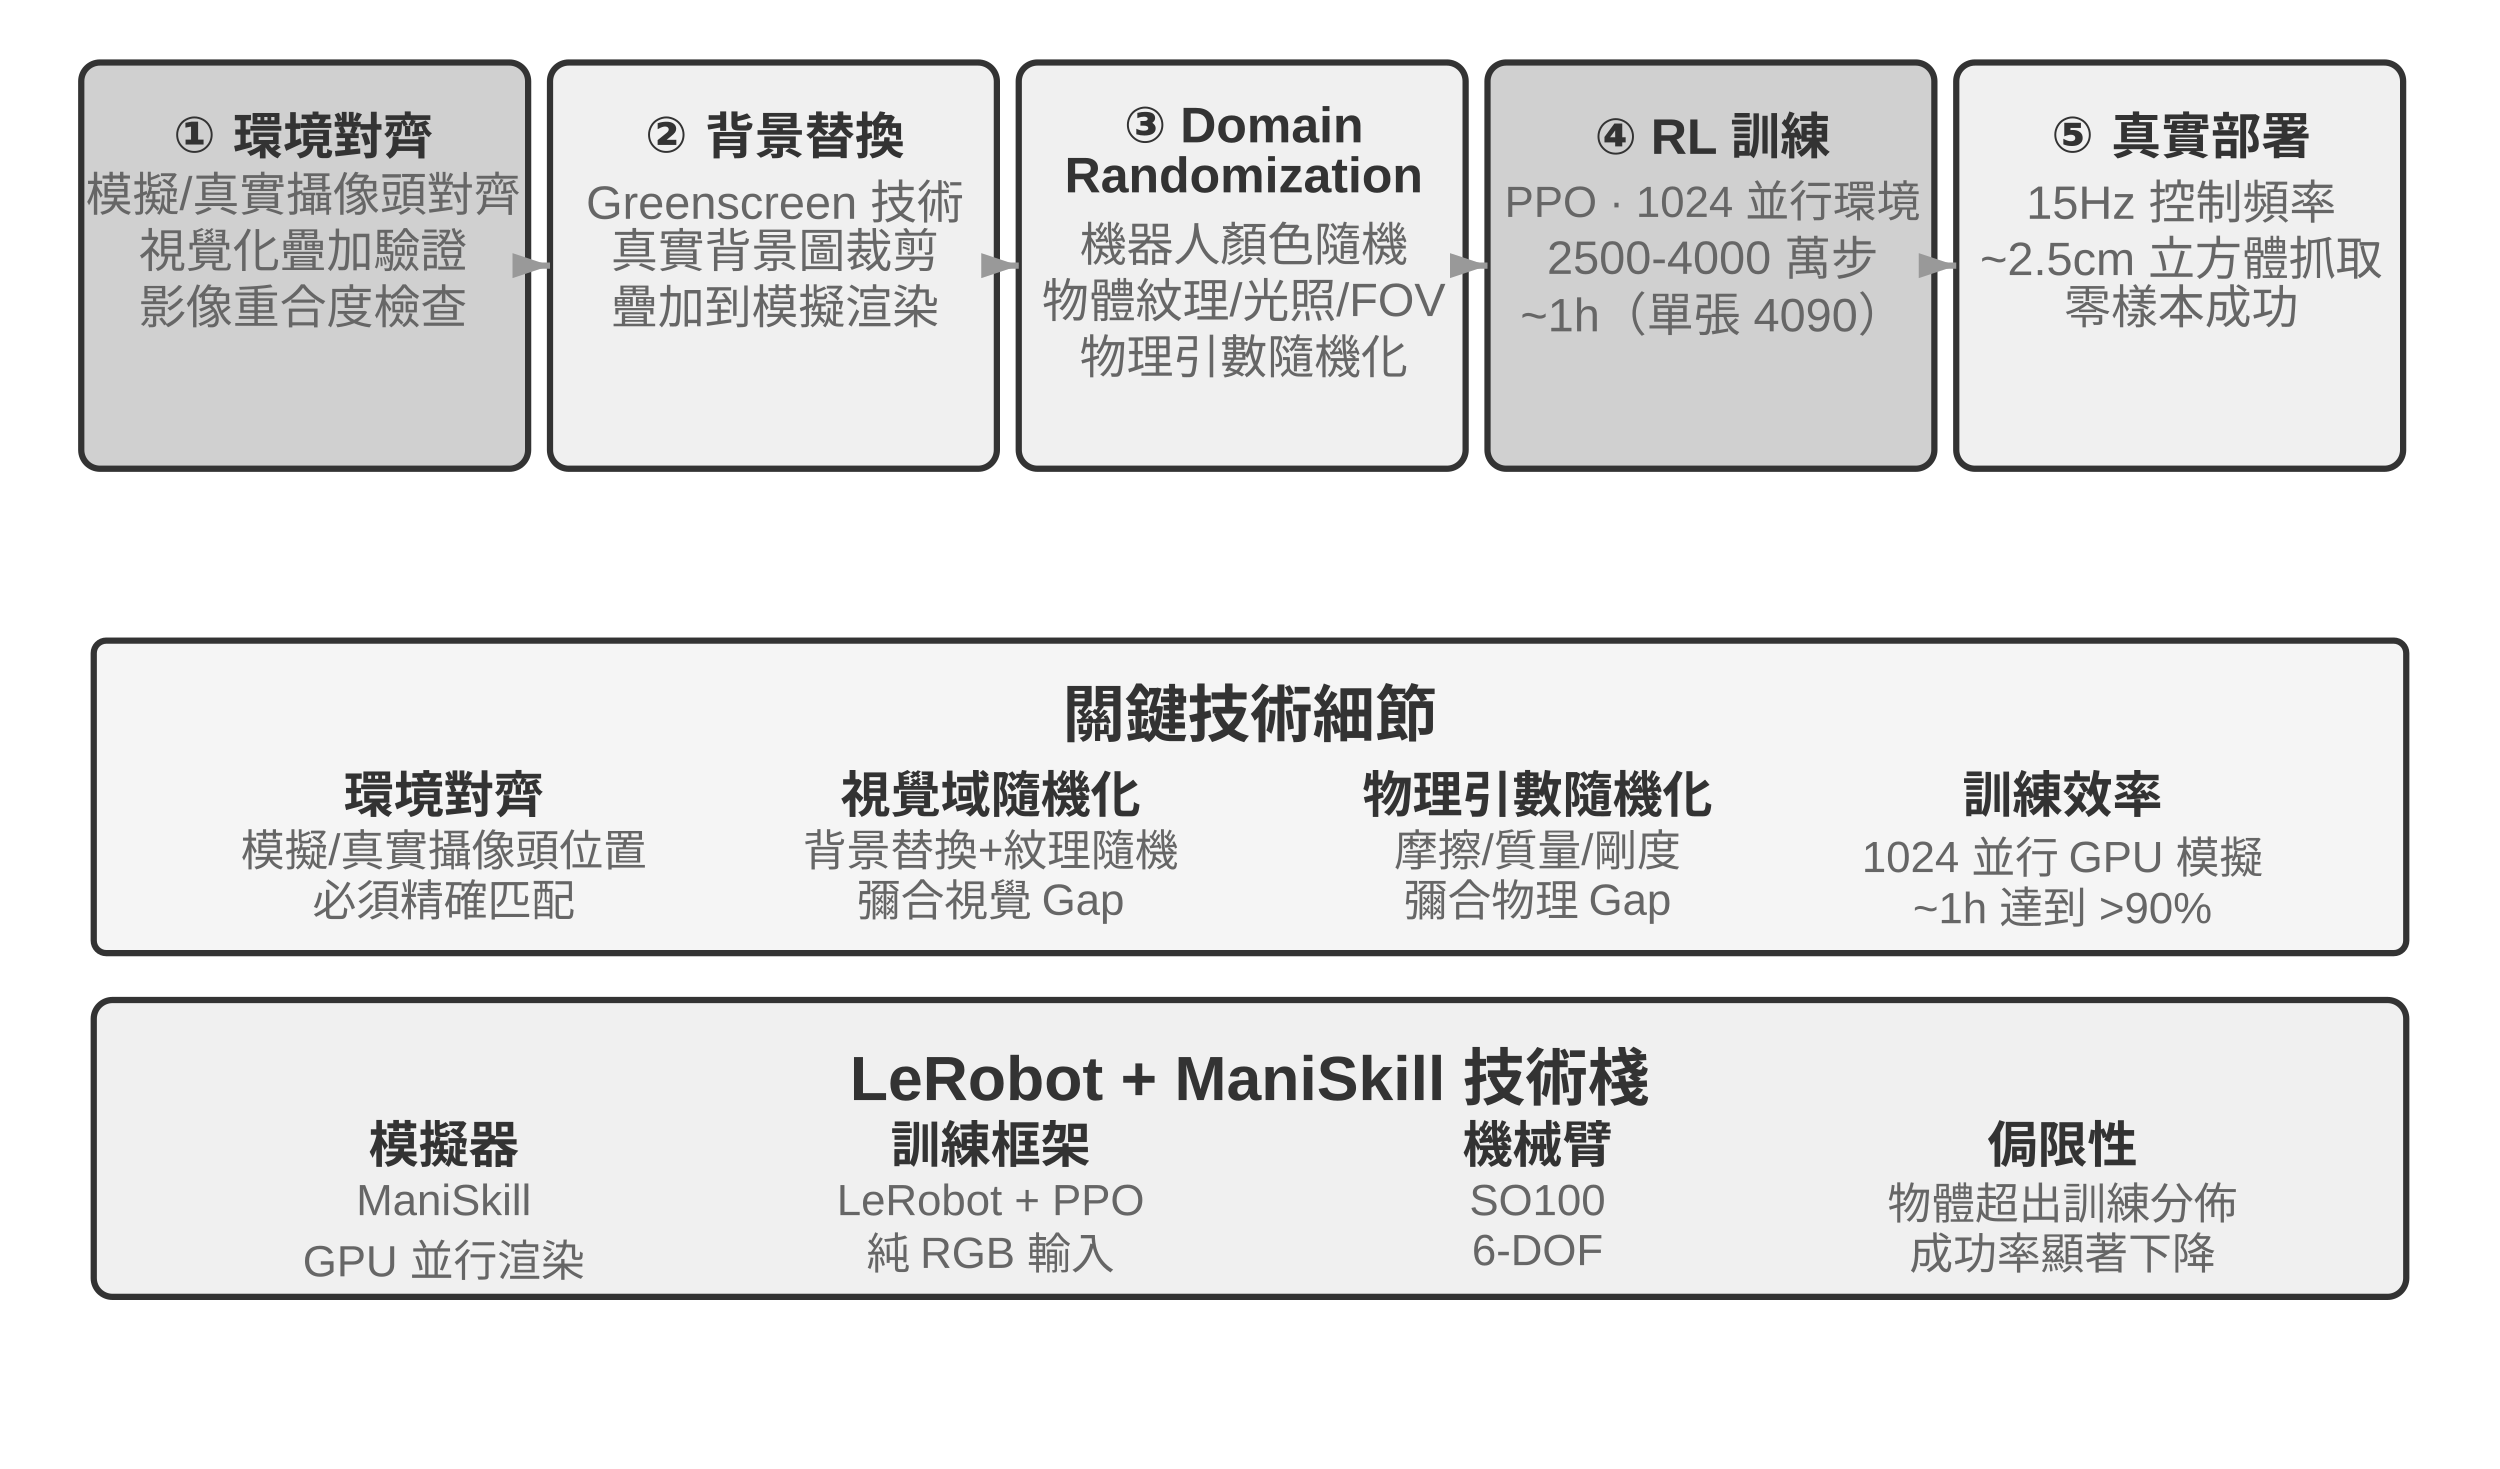
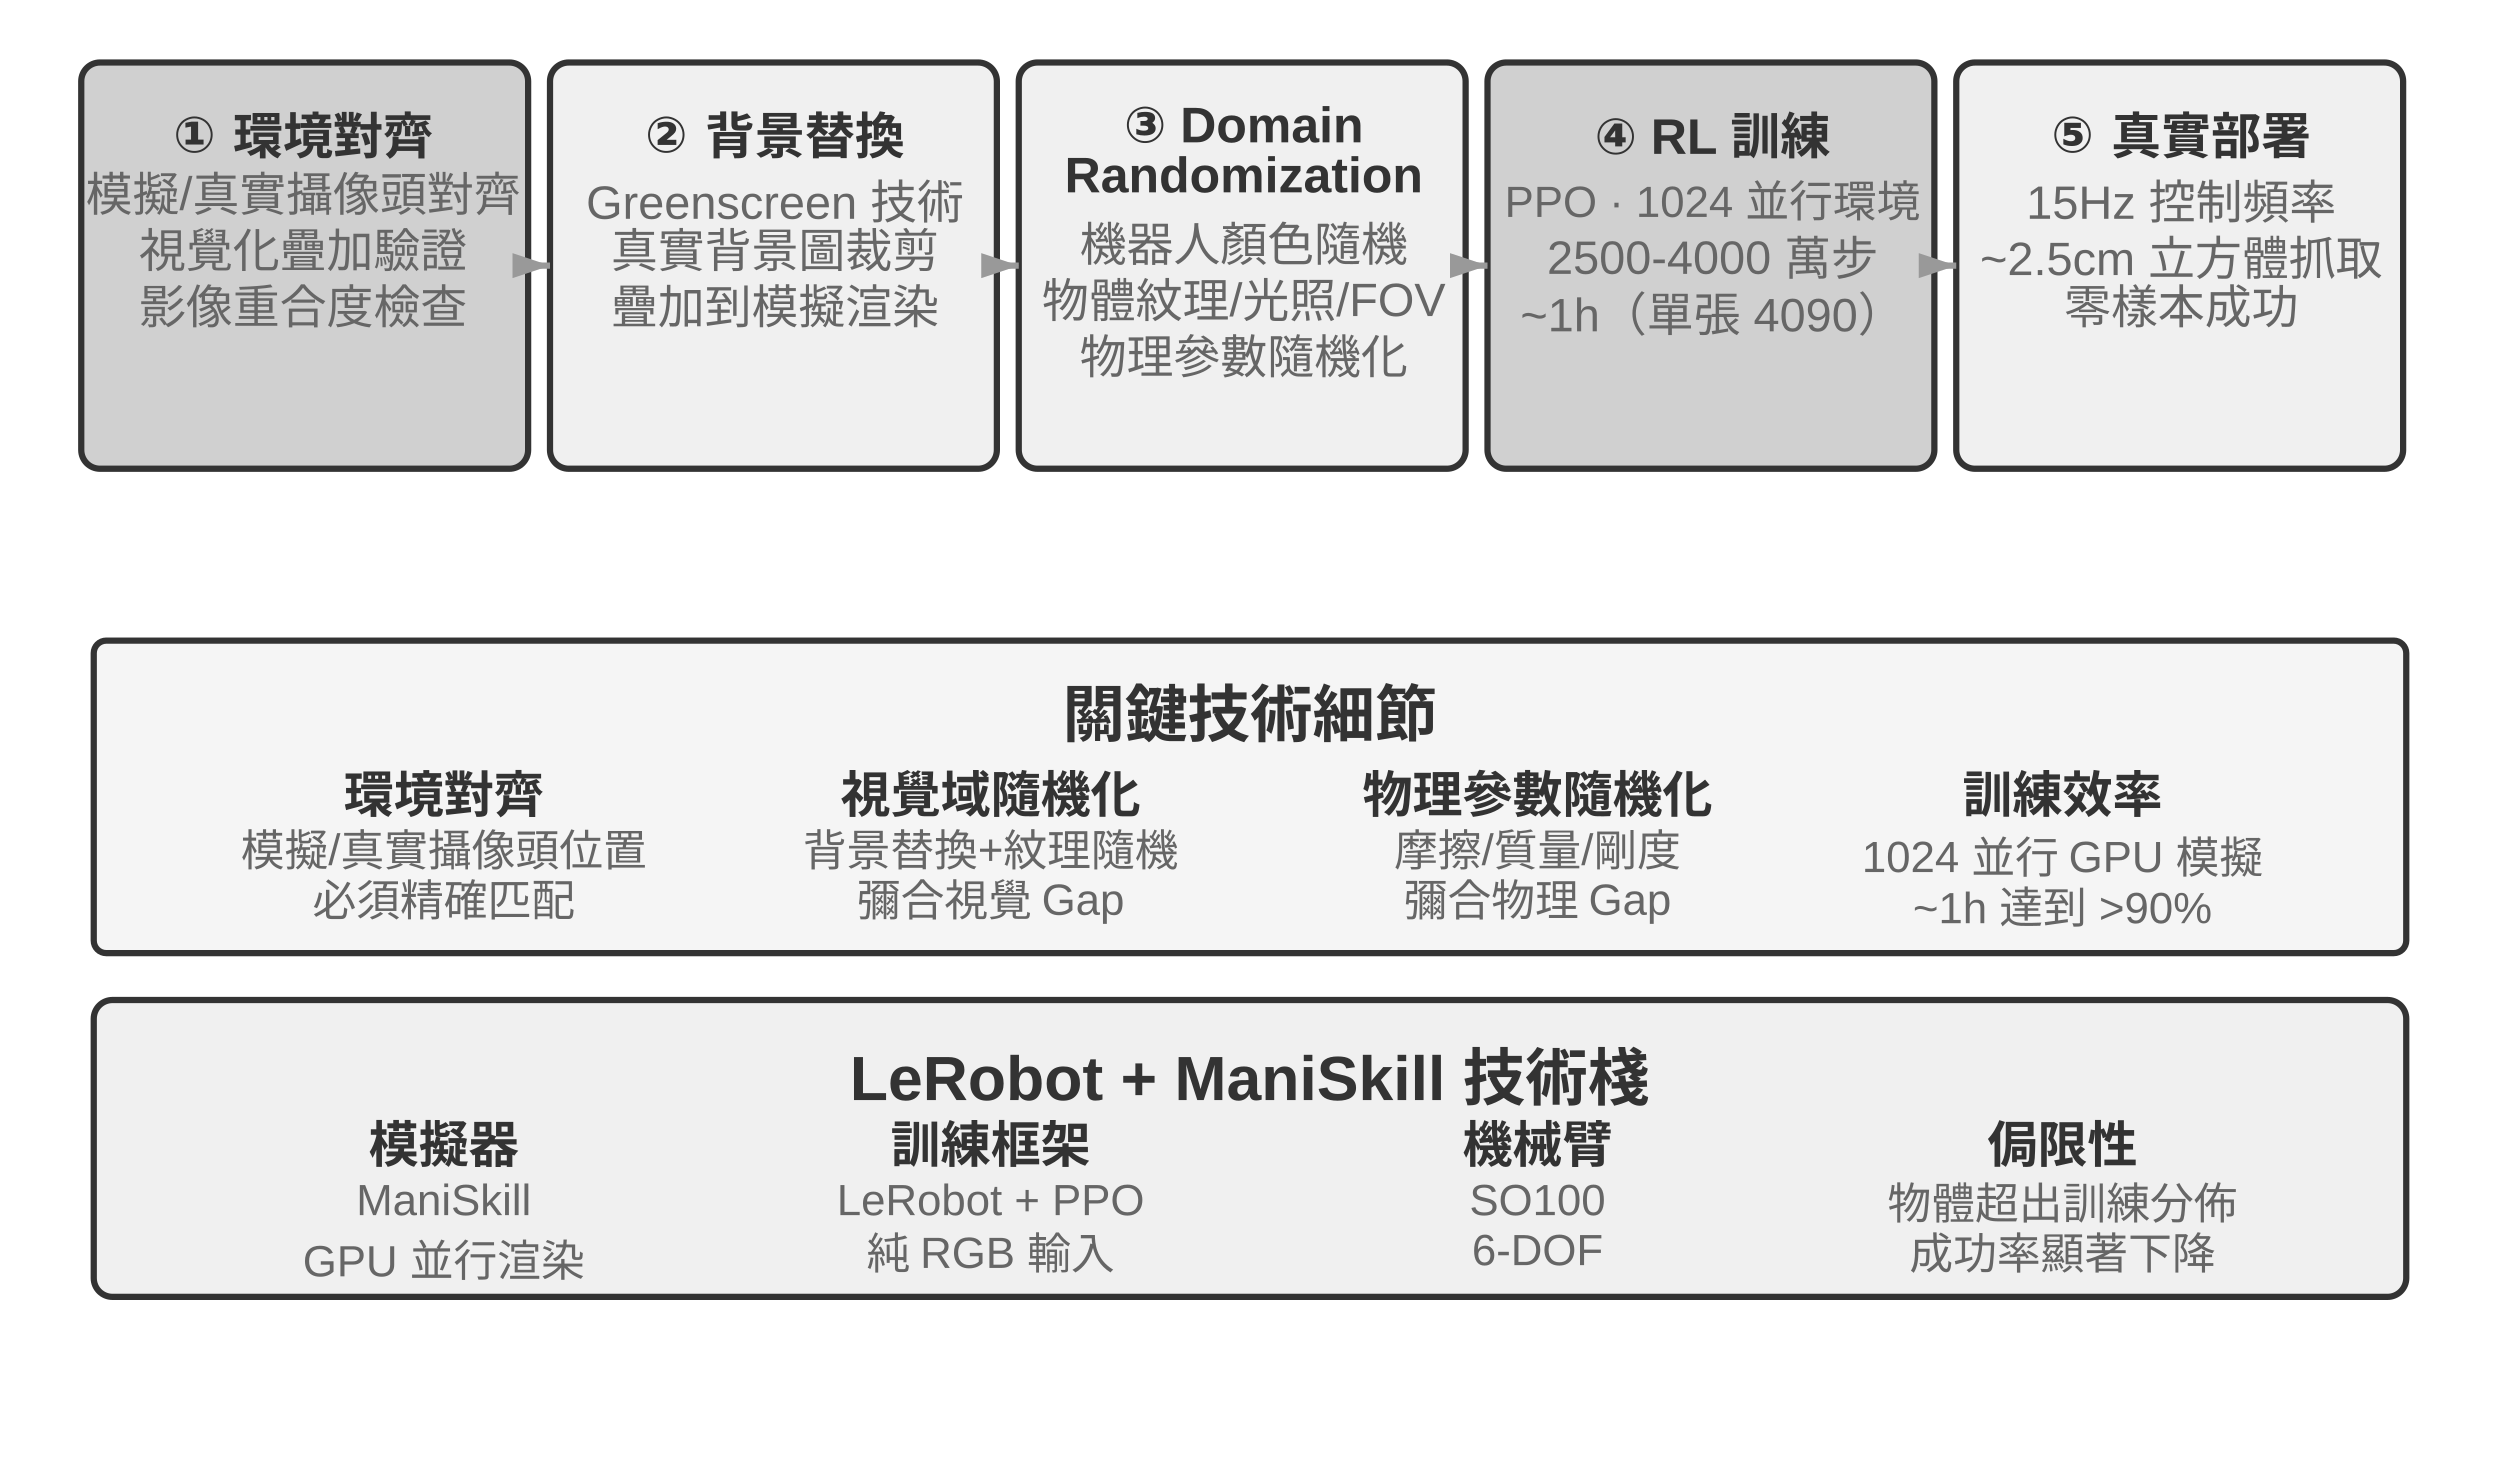
<svg xmlns="http://www.w3.org/2000/svg" viewBox="0 40 800 470" width="800" height="470" style="background:#ffffff">
  <defs>
    <marker id="ah" markerWidth="12" markerHeight="8" refX="12" refY="4" orient="auto">
      <polygon points="0 0, 12 4, 0 8" fill="#333333" />
    </marker>
    <marker id="ah-light" markerWidth="12" markerHeight="8" refX="12" refY="4" orient="auto">
      <polygon points="0 0, 12 4, 0 8" fill="#999999" />
    </marker>
    <marker id="ah-sm" markerWidth="6" markerHeight="4" refX="6" refY="2" orient="auto">
      <polygon points="0 0, 6 2, 0 4" fill="#999999" />
    </marker>
  </defs>
  <rect x="26" y="60" width="143" height="130" rx="6" fill="#d0d0d0" stroke="#333333" stroke-width="2" />
  <text x="97" y="80" font-family="Arial, 'Helvetica Neue', Helvetica, 'PingFang SC', 'Microsoft YaHei', sans-serif" font-size="16" fill="#333333" text-anchor="middle" dominant-baseline="central" font-weight="bold">① 環境對齊</text>
  <text x="97" y="101" font-family="Arial, 'Helvetica Neue', Helvetica, 'PingFang SC', 'Microsoft YaHei', sans-serif" font-size="15" fill="#666666" text-anchor="middle" dominant-baseline="central" font-weight="normal">模擬/真實攝像頭對齊</text>
  <text x="97" y="119" font-family="Arial, 'Helvetica Neue', Helvetica, 'PingFang SC', 'Microsoft YaHei', sans-serif" font-size="15" fill="#666666" text-anchor="middle" dominant-baseline="central" font-weight="normal">視覺化疊加驗證</text>
  <text x="97" y="137" font-family="Arial, 'Helvetica Neue', Helvetica, 'PingFang SC', 'Microsoft YaHei', sans-serif" font-size="15" fill="#666666" text-anchor="middle" dominant-baseline="central" font-weight="normal">影像重合度檢查</text>
  <rect x="176" y="60" width="143" height="130" rx="6" fill="#f0f0f0" stroke="#333333" stroke-width="2" />
  <text x="248" y="80" font-family="Arial, 'Helvetica Neue', Helvetica, 'PingFang SC', 'Microsoft YaHei', sans-serif" font-size="16" fill="#333333" text-anchor="middle" dominant-baseline="central" font-weight="bold">② 背景替換</text>
  <text x="248" y="101" font-family="Arial, 'Helvetica Neue', Helvetica, 'PingFang SC', 'Microsoft YaHei', sans-serif" font-size="15" fill="#666666" text-anchor="middle" dominant-baseline="central" font-weight="normal">Greenscreen 技術</text>
  <text x="248" y="119" font-family="Arial, 'Helvetica Neue', Helvetica, 'PingFang SC', 'Microsoft YaHei', sans-serif" font-size="15" fill="#666666" text-anchor="middle" dominant-baseline="central" font-weight="normal">真實背景圖裁剪</text>
  <text x="248" y="137" font-family="Arial, 'Helvetica Neue', Helvetica, 'PingFang SC', 'Microsoft YaHei', sans-serif" font-size="15" fill="#666666" text-anchor="middle" dominant-baseline="central" font-weight="normal">疊加到模擬渲染</text>
  <line x1="169" y1="125" x2="176" y2="125" stroke="#999999" stroke-width="2" marker-end="url(#ah-sm)" />
  <rect x="326" y="60" width="143" height="130" rx="6" fill="#f0f0f0" stroke="#333333" stroke-width="2" />
  <text x="398" y="80" font-family="Arial, 'Helvetica Neue', Helvetica, 'PingFang SC', 'Microsoft YaHei', sans-serif" font-size="16" fill="#333333" text-anchor="middle" dominant-baseline="central" font-weight="bold">③ Domain</text>
  <text x="398" y="96" font-family="Arial, 'Helvetica Neue', Helvetica, 'PingFang SC', 'Microsoft YaHei', sans-serif" font-size="16" fill="#333333" text-anchor="middle" dominant-baseline="central" font-weight="bold">Randomization</text>
  <text x="398" y="117" font-family="Arial, 'Helvetica Neue', Helvetica, 'PingFang SC', 'Microsoft YaHei', sans-serif" font-size="15" fill="#666666" text-anchor="middle" dominant-baseline="central" font-weight="normal">機器人顏色隨機</text>
  <text x="398" y="135" font-family="Arial, 'Helvetica Neue', Helvetica, 'PingFang SC', 'Microsoft YaHei', sans-serif" font-size="15" fill="#666666" text-anchor="middle" dominant-baseline="central" font-weight="normal">物體紋理/光照/FOV</text>
-   <text x="398" y="153" font-family="Arial, 'Helvetica Neue', Helvetica, 'PingFang SC', 'Microsoft YaHei', sans-serif" font-size="15" fill="#666666" text-anchor="middle" dominant-baseline="central" font-weight="normal">物理引數隨機化</text>
+   <text x="398" y="153" font-family="Arial, 'Helvetica Neue', Helvetica, 'PingFang SC', 'Microsoft YaHei', sans-serif" font-size="15" fill="#666666" text-anchor="middle" dominant-baseline="central" font-weight="normal">物理參數隨機化</text>
  <line x1="319" y1="125" x2="326" y2="125" stroke="#999999" stroke-width="2" marker-end="url(#ah-sm)" />
  <rect x="476" y="60" width="143" height="130" rx="6" fill="#d0d0d0" stroke="#333333" stroke-width="2" />
  <text x="548" y="80" font-family="Arial, 'Helvetica Neue', Helvetica, 'PingFang SC', 'Microsoft YaHei', sans-serif" font-size="16" fill="#333333" text-anchor="middle" dominant-baseline="central" font-weight="bold">④ RL 訓練</text>
  <text x="548" y="101" font-family="Arial, 'Helvetica Neue', Helvetica, 'PingFang SC', 'Microsoft YaHei', sans-serif" font-size="14" fill="#666666" text-anchor="middle" dominant-baseline="central" font-weight="normal">PPO · 1024 並行環境</text>
  <text x="548" y="119" font-family="Arial, 'Helvetica Neue', Helvetica, 'PingFang SC', 'Microsoft YaHei', sans-serif" font-size="15" fill="#666666" text-anchor="middle" dominant-baseline="central" font-weight="normal">2500-4000 萬步</text>
  <text x="548" y="137" font-family="Arial, 'Helvetica Neue', Helvetica, 'PingFang SC', 'Microsoft YaHei', sans-serif" font-size="15" fill="#666666" text-anchor="middle" dominant-baseline="central" font-weight="normal">~1h（單張 4090）</text>
  <line x1="469" y1="125" x2="476" y2="125" stroke="#999999" stroke-width="2" marker-end="url(#ah-sm)" />
  <rect x="626" y="60" width="143" height="130" rx="6" fill="#f0f0f0" stroke="#333333" stroke-width="2" />
  <text x="698" y="80" font-family="Arial, 'Helvetica Neue', Helvetica, 'PingFang SC', 'Microsoft YaHei', sans-serif" font-size="16" fill="#333333" text-anchor="middle" dominant-baseline="central" font-weight="bold">⑤ 真實部署</text>
  <text x="698" y="101" font-family="Arial, 'Helvetica Neue', Helvetica, 'PingFang SC', 'Microsoft YaHei', sans-serif" font-size="15" fill="#666666" text-anchor="middle" dominant-baseline="central" font-weight="normal">15Hz 控制頻率</text>
  <text x="698" y="119" font-family="Arial, 'Helvetica Neue', Helvetica, 'PingFang SC', 'Microsoft YaHei', sans-serif" font-size="15" fill="#666666" text-anchor="middle" dominant-baseline="central" font-weight="normal">~2.5cm 立方體抓取</text>
  <text x="698" y="137" font-family="Arial, 'Helvetica Neue', Helvetica, 'PingFang SC', 'Microsoft YaHei', sans-serif" font-size="15" fill="#666666" text-anchor="middle" dominant-baseline="central" font-weight="normal">零樣本成功</text>
  <line x1="619" y1="125" x2="626" y2="125" stroke="#999999" stroke-width="2" marker-end="url(#ah-sm)" />
  <rect x="30" y="245" width="740" height="100" rx="4" fill="#f5f5f5" stroke="#333333" stroke-width="2" />
  <text x="400" y="267" font-family="Arial, 'Helvetica Neue', Helvetica, 'PingFang SC', 'Microsoft YaHei', sans-serif" font-size="20" fill="#333333" text-anchor="middle" dominant-baseline="central" font-weight="bold">關鍵技術細節</text>
  <text x="142" y="293" font-family="Arial, 'Helvetica Neue', Helvetica, 'PingFang SC', 'Microsoft YaHei', sans-serif" font-size="16" fill="#333333" text-anchor="middle" dominant-baseline="central" font-weight="bold">環境對齊</text>
  <text x="142" y="311" font-family="Arial, 'Helvetica Neue', Helvetica, 'PingFang SC', 'Microsoft YaHei', sans-serif" font-size="14" fill="#666666" text-anchor="middle" dominant-baseline="central" font-weight="normal">模擬/真實攝像頭位置</text>
  <text x="142" y="327" font-family="Arial, 'Helvetica Neue', Helvetica, 'PingFang SC', 'Microsoft YaHei', sans-serif" font-size="14" fill="#666666" text-anchor="middle" dominant-baseline="central" font-weight="normal">必須精確匹配</text>
  <text x="317" y="293" font-family="Arial, 'Helvetica Neue', Helvetica, 'PingFang SC', 'Microsoft YaHei', sans-serif" font-size="16" fill="#333333" text-anchor="middle" dominant-baseline="central" font-weight="bold">視覺域隨機化</text>
  <text x="317" y="311" font-family="Arial, 'Helvetica Neue', Helvetica, 'PingFang SC', 'Microsoft YaHei', sans-serif" font-size="14" fill="#666666" text-anchor="middle" dominant-baseline="central" font-weight="normal">背景替換+紋理隨機</text>
  <text x="317" y="327" font-family="Arial, 'Helvetica Neue', Helvetica, 'PingFang SC', 'Microsoft YaHei', sans-serif" font-size="14" fill="#666666" text-anchor="middle" dominant-baseline="central" font-weight="normal">彌合視覺 Gap</text>
-   <text x="492" y="293" font-family="Arial, 'Helvetica Neue', Helvetica, 'PingFang SC', 'Microsoft YaHei', sans-serif" font-size="16" fill="#333333" text-anchor="middle" dominant-baseline="central" font-weight="bold">物理引數隨機化</text>
+   <text x="492" y="293" font-family="Arial, 'Helvetica Neue', Helvetica, 'PingFang SC', 'Microsoft YaHei', sans-serif" font-size="16" fill="#333333" text-anchor="middle" dominant-baseline="central" font-weight="bold">物理參數隨機化</text>
  <text x="492" y="311" font-family="Arial, 'Helvetica Neue', Helvetica, 'PingFang SC', 'Microsoft YaHei', sans-serif" font-size="14" fill="#666666" text-anchor="middle" dominant-baseline="central" font-weight="normal">摩擦/質量/剛度</text>
  <text x="492" y="327" font-family="Arial, 'Helvetica Neue', Helvetica, 'PingFang SC', 'Microsoft YaHei', sans-serif" font-size="14" fill="#666666" text-anchor="middle" dominant-baseline="central" font-weight="normal">彌合物理 Gap</text>
  <text x="660" y="293" font-family="Arial, 'Helvetica Neue', Helvetica, 'PingFang SC', 'Microsoft YaHei', sans-serif" font-size="16" fill="#333333" text-anchor="middle" dominant-baseline="central" font-weight="bold">訓練效率</text>
  <text x="660" y="311" font-family="Arial, 'Helvetica Neue', Helvetica, 'PingFang SC', 'Microsoft YaHei', sans-serif" font-size="14" fill="#666666" text-anchor="middle" dominant-baseline="central" font-weight="normal">1024 並行 GPU 模擬</text>
  <text x="660" y="327" font-family="Arial, 'Helvetica Neue', Helvetica, 'PingFang SC', 'Microsoft YaHei', sans-serif" font-size="14" fill="#666666" text-anchor="middle" dominant-baseline="central" font-weight="normal">~1h 達到 &gt;90%</text>
  <rect x="30" y="360" width="740" height="95" rx="6" fill="#f0f0f0" stroke="#333333" stroke-width="2" />
  <text x="400" y="380" font-family="Arial, 'Helvetica Neue', Helvetica, 'PingFang SC', 'Microsoft YaHei', sans-serif" font-size="20" fill="#333333" text-anchor="middle" dominant-baseline="central" font-weight="bold">LeRobot + ManiSkill 技術棧</text>
  <text x="142" y="405" font-family="Arial, 'Helvetica Neue', Helvetica, 'PingFang SC', 'Microsoft YaHei', sans-serif" font-size="16" fill="#333333" text-anchor="middle" dominant-baseline="central" font-weight="bold">模擬器</text>
  <text x="142" y="424" font-family="Arial, 'Helvetica Neue', Helvetica, 'PingFang SC', 'Microsoft YaHei', sans-serif" font-size="14" fill="#666666" text-anchor="middle" dominant-baseline="central" font-weight="normal">ManiSkill</text>
  <text x="142" y="440" font-family="Arial, 'Helvetica Neue', Helvetica, 'PingFang SC', 'Microsoft YaHei', sans-serif" font-size="14" fill="#666666" text-anchor="middle" dominant-baseline="central" font-weight="normal">GPU 並行渲染</text>
  <text x="317" y="405" font-family="Arial, 'Helvetica Neue', Helvetica, 'PingFang SC', 'Microsoft YaHei', sans-serif" font-size="16" fill="#333333" text-anchor="middle" dominant-baseline="central" font-weight="bold">訓練框架</text>
  <text x="317" y="424" font-family="Arial, 'Helvetica Neue', Helvetica, 'PingFang SC', 'Microsoft YaHei', sans-serif" font-size="14" fill="#666666" text-anchor="middle" dominant-baseline="central" font-weight="normal">LeRobot + PPO</text>
  <text x="317" y="440" font-family="Arial, 'Helvetica Neue', Helvetica, 'PingFang SC', 'Microsoft YaHei', sans-serif" font-size="14" fill="#666666" text-anchor="middle" dominant-baseline="central" font-weight="normal">純 RGB 輸入</text>
  <text x="492" y="405" font-family="Arial, 'Helvetica Neue', Helvetica, 'PingFang SC', 'Microsoft YaHei', sans-serif" font-size="16" fill="#333333" text-anchor="middle" dominant-baseline="central" font-weight="bold">機械臂</text>
  <text x="492" y="424" font-family="Arial, 'Helvetica Neue', Helvetica, 'PingFang SC', 'Microsoft YaHei', sans-serif" font-size="14" fill="#666666" text-anchor="middle" dominant-baseline="central" font-weight="normal">SO100</text>
  <text x="492" y="440" font-family="Arial, 'Helvetica Neue', Helvetica, 'PingFang SC', 'Microsoft YaHei', sans-serif" font-size="14" fill="#666666" text-anchor="middle" dominant-baseline="central" font-weight="normal">6-DOF</text>
  <text x="660" y="405" font-family="Arial, 'Helvetica Neue', Helvetica, 'PingFang SC', 'Microsoft YaHei', sans-serif" font-size="16" fill="#333333" text-anchor="middle" dominant-baseline="central" font-weight="bold">侷限性</text>
  <text x="660" y="424" font-family="Arial, 'Helvetica Neue', Helvetica, 'PingFang SC', 'Microsoft YaHei', sans-serif" font-size="14" fill="#666666" text-anchor="middle" dominant-baseline="central" font-weight="normal">物體超出訓練分佈</text>
  <text x="660" y="440" font-family="Arial, 'Helvetica Neue', Helvetica, 'PingFang SC', 'Microsoft YaHei', sans-serif" font-size="14" fill="#666666" text-anchor="middle" dominant-baseline="central" font-weight="normal">成功率顯著下降</text>
</svg>
